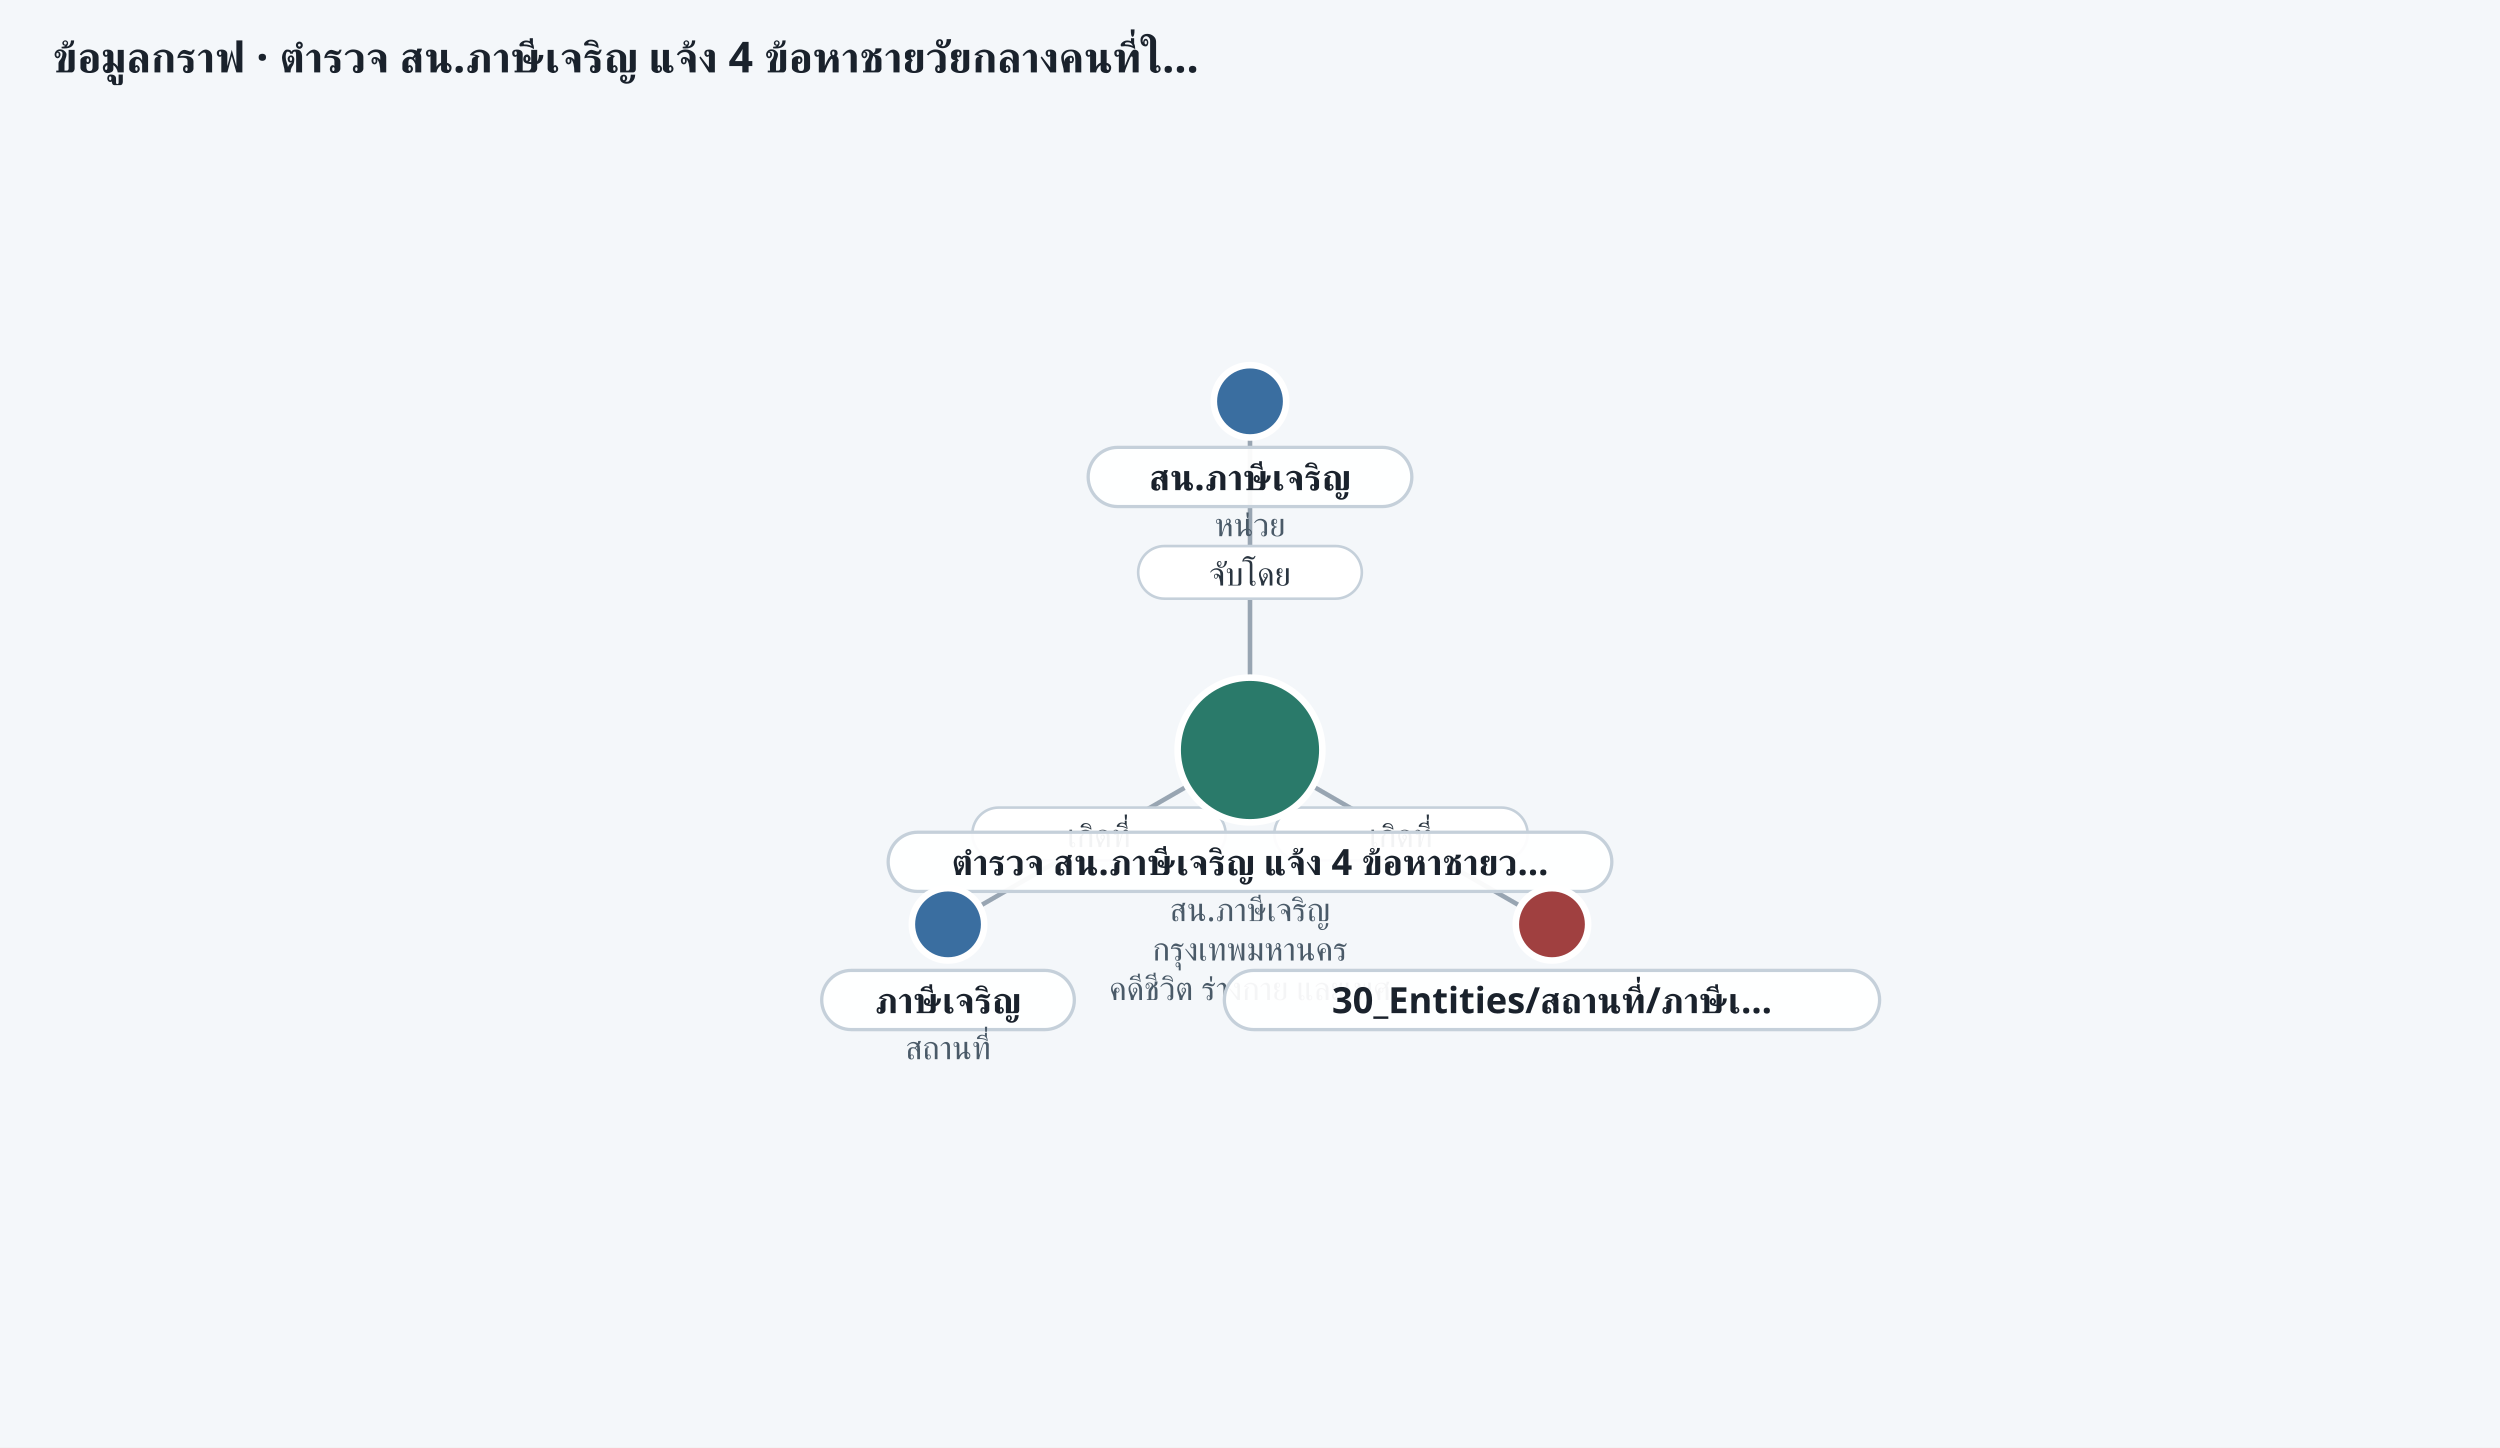
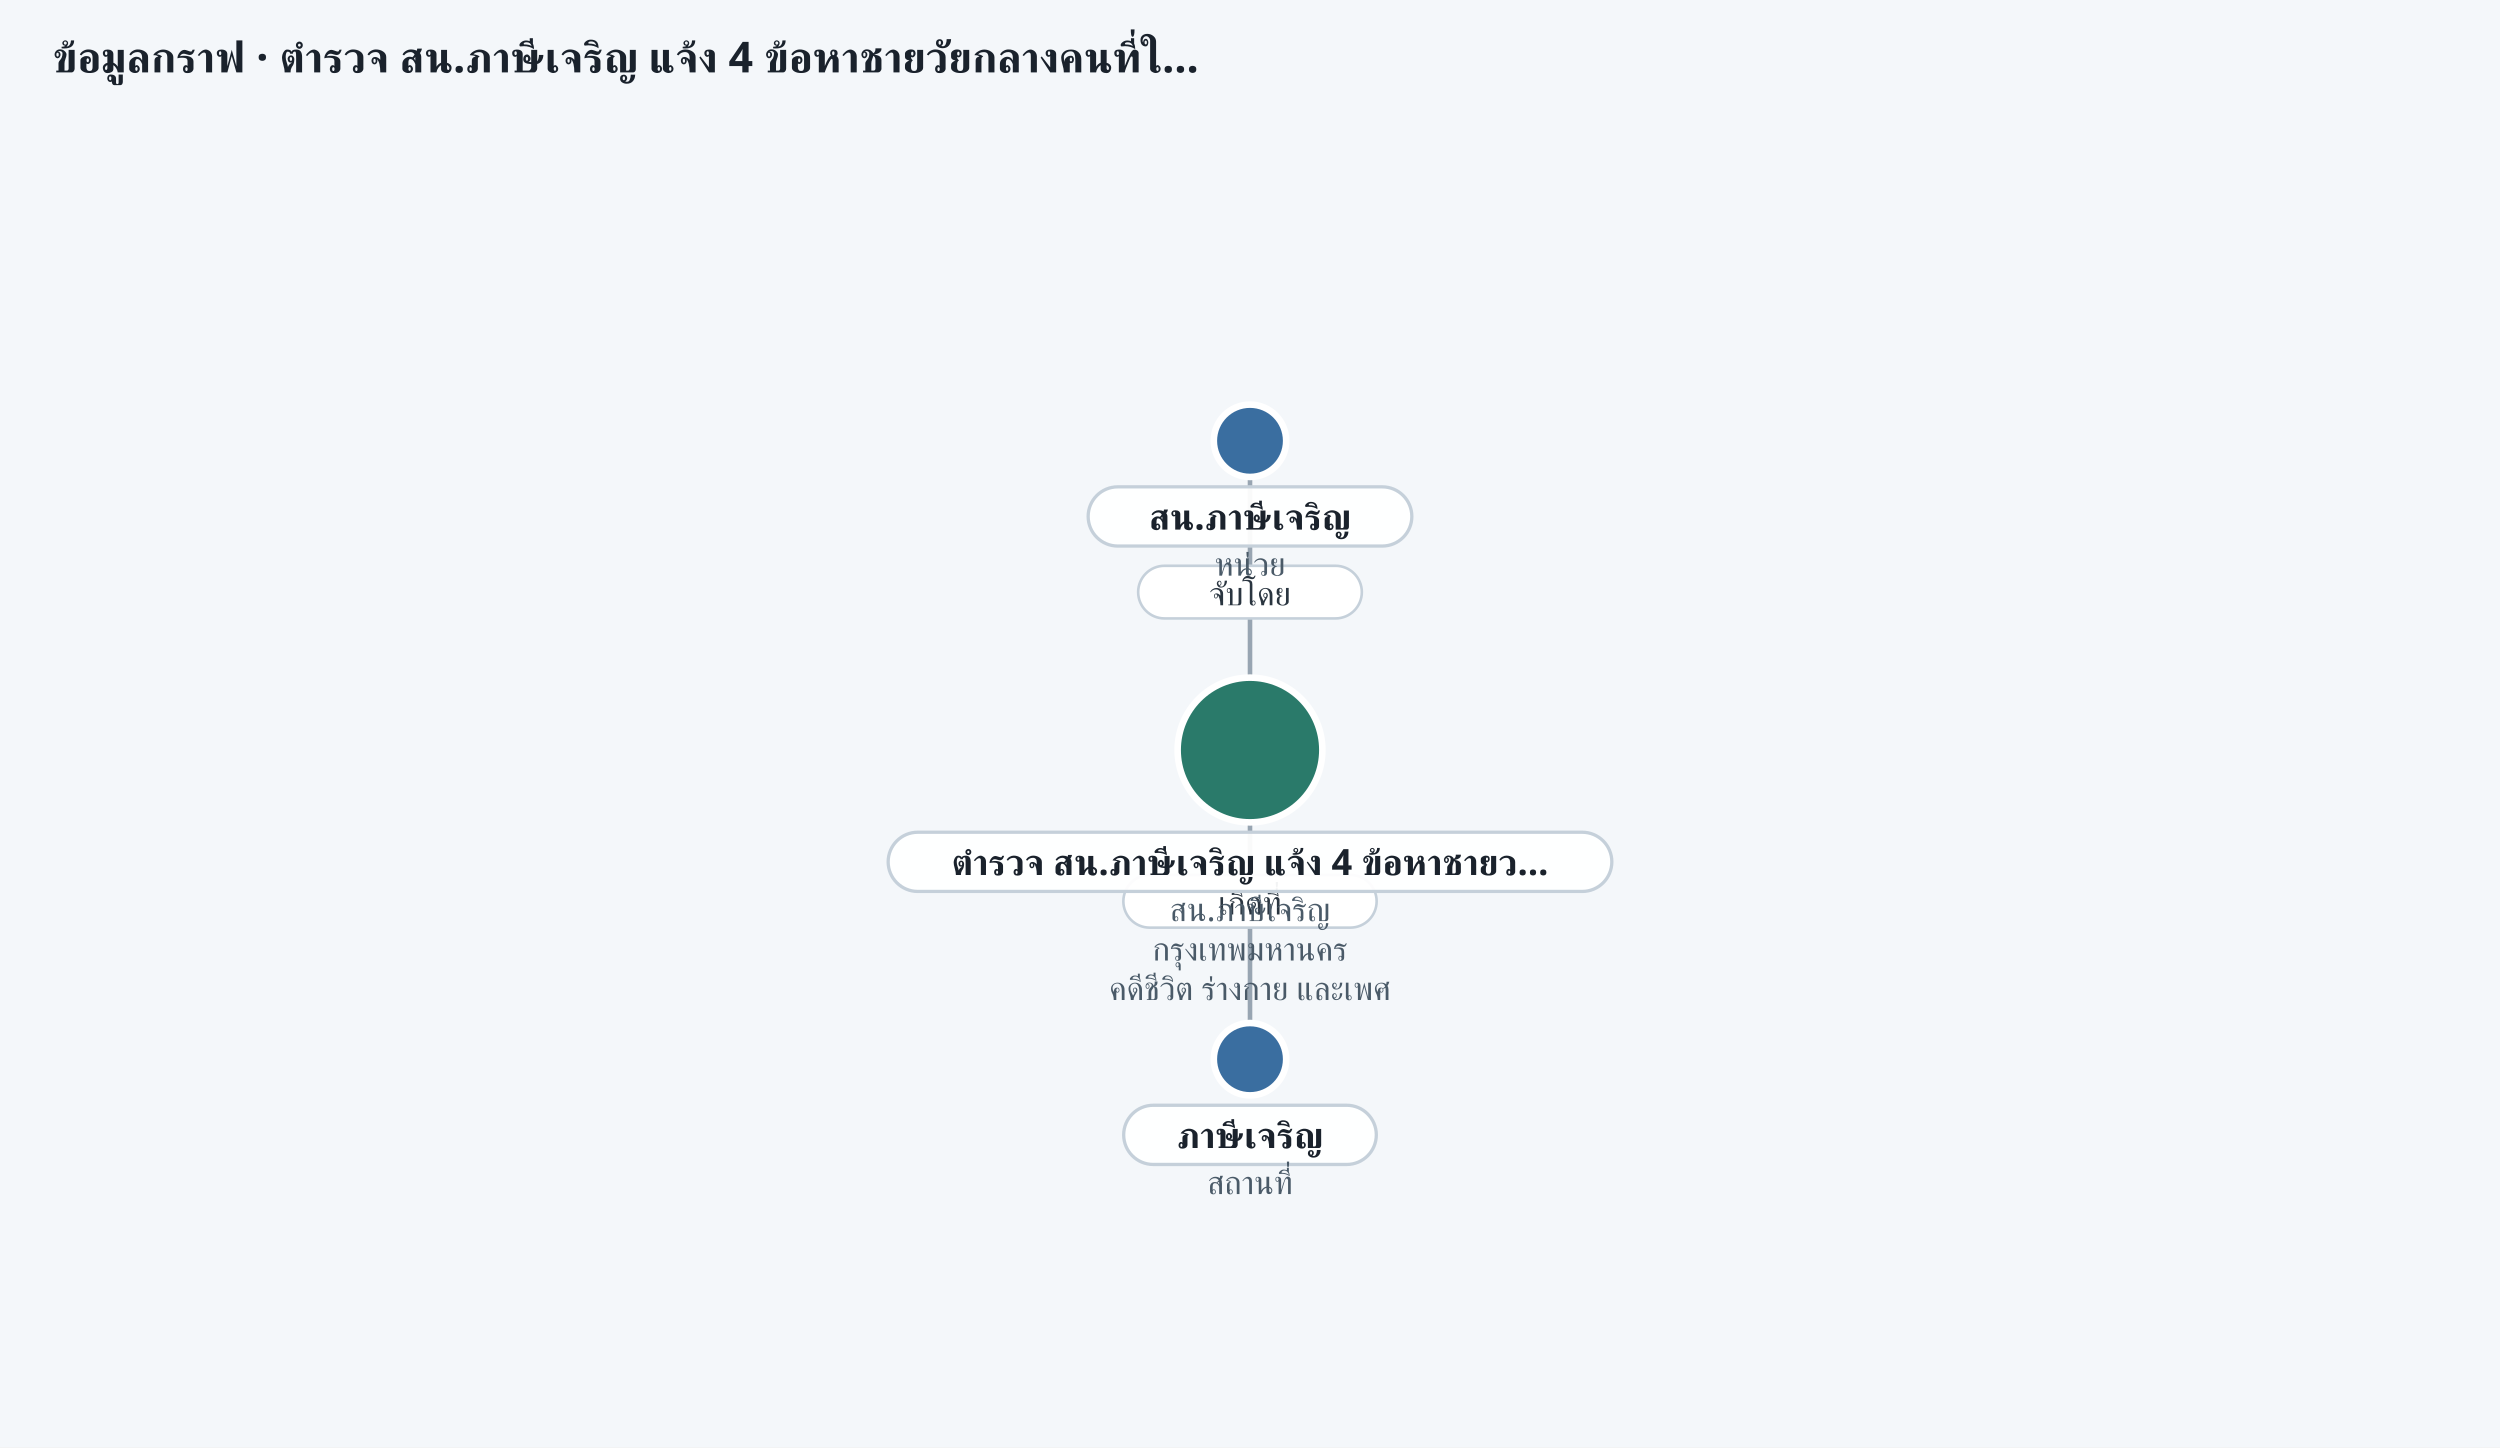
<svg xmlns="http://www.w3.org/2000/svg" width="760" height="440" viewBox="0 0 760 440" role="img" aria-label="ego graph 20261025-violent-05">
  <rect width="100%" height="100%" fill="#f4f7fa" />
  <text x="16" y="22" font-size="13" font-weight="700" fill="#1a222c" font-family="Sarabun, Anuphan, sans-serif">ข้อมูลกราฟ · ตำรวจ สน.ภาษีเจริญ แจ้ง 4 ข้อหาชายวัยกลางคนที่ใ…</text>
-   <line x1="380.0" y1="228.0" x2="380.0" y2="122.0" stroke="#7a8a9a" stroke-width="1.4" opacity="0.75" />
-   <rect x="346.0" y="166.0" width="68.0" height="16" rx="8" fill="#fff" stroke="#c5d0da" stroke-width="0.8" />
-   <text x="380.0" y="178.0" text-anchor="middle" font-size="10" fill="#2a3540" font-family="Sarabun, Anuphan, sans-serif">จับโดย</text>
-   <line x1="380.0" y1="228.0" x2="471.8" y2="281.0" stroke="#7a8a9a" stroke-width="1.4" opacity="0.75" />
-   <rect x="387.4" y="245.5" width="77.0" height="16" rx="8" fill="#fff" stroke="#c5d0da" stroke-width="0.8" />
-   <text x="425.9" y="257.5" text-anchor="middle" font-size="10" fill="#2a3540" font-family="Sarabun, Anuphan, sans-serif">เกิดที่</text>
-   <line x1="380.0" y1="228.0" x2="288.2" y2="281.0" stroke="#7a8a9a" stroke-width="1.4" opacity="0.75" />
-   <rect x="295.6" y="245.5" width="77.0" height="16" rx="8" fill="#fff" stroke="#c5d0da" stroke-width="0.8" />
-   <text x="334.1" y="257.5" text-anchor="middle" font-size="10" fill="#2a3540" font-family="Sarabun, Anuphan, sans-serif">เกิดที่</text>
+   <line x1="380.0" y1="228.0" x2="380.0" y2="134.0" stroke="#7a8a9a" stroke-width="1.4" opacity="0.75" />
+   <rect x="346.0" y="172.0" width="68.0" height="16" rx="8" fill="#fff" stroke="#c5d0da" stroke-width="0.8" />
+   <text x="380.0" y="184.0" text-anchor="middle" font-size="10" fill="#2a3540" font-family="Sarabun, Anuphan, sans-serif">จับโดย</text>
+   <line x1="380.0" y1="228.0" x2="380.0" y2="322.0" stroke="#7a8a9a" stroke-width="1.4" opacity="0.75" />
+   <rect x="341.5" y="266.0" width="77.0" height="16" rx="8" fill="#fff" stroke="#c5d0da" stroke-width="0.8" />
+   <text x="380.0" y="278.0" text-anchor="middle" font-size="10" fill="#2a3540" font-family="Sarabun, Anuphan, sans-serif">เกิดที่</text>
  <circle cx="380.0" cy="228.0" r="22" fill="#2a7a6a" stroke="#fff" stroke-width="2" />
  <rect x="270.0" y="253.0" width="220.0" height="18" rx="9" fill="rgba(255,255,255,0.94)" stroke="#c5d0da" />
  <text x="380.0" y="266.0" text-anchor="middle" font-size="11" font-weight="600" fill="#1a222c" font-family="Sarabun, Anuphan, sans-serif">ตำรวจ สน.ภาษีเจริญ แจ้ง 4 ข้อหาชายว…</text>
  <text x="380.0" y="280.0" text-anchor="middle" font-size="10" fill="#4a5a68" font-family="Sarabun, Anuphan, sans-serif">สน.ภาษีเจริญ</text>
  <text x="380.0" y="292.0" text-anchor="middle" font-size="10" fill="#4a5a68" font-family="Sarabun, Anuphan, sans-serif">กรุงเทพมหานคร</text>
  <text x="380.0" y="304.0" text-anchor="middle" font-size="10" fill="#4a5a68" font-family="Sarabun, Anuphan, sans-serif">คดีชีวิต ร่างกาย และเพศ</text>
-   <circle cx="380.0" cy="122.0" r="11" fill="#3a6ea0" stroke="#fff" stroke-width="2" />
-   <rect x="330.8" y="136.0" width="98.4" height="18" rx="9" fill="rgba(255,255,255,0.94)" stroke="#c5d0da" />
-   <text x="380.0" y="149.0" text-anchor="middle" font-size="11" font-weight="600" fill="#1a222c" font-family="Sarabun, Anuphan, sans-serif">สน.ภาษีเจริญ</text>
-   <text x="380.0" y="163.0" text-anchor="middle" font-size="10" fill="#4a5a68" font-family="Sarabun, Anuphan, sans-serif">หน่วย</text>
-   <circle cx="471.8" cy="281.0" r="11" fill="#a04040" stroke="#fff" stroke-width="2" />
-   <rect x="372.2" y="295.0" width="199.2" height="18" rx="9" fill="rgba(255,255,255,0.94)" stroke="#c5d0da" />
-   <text x="471.8" y="308.0" text-anchor="middle" font-size="11" font-weight="600" fill="#1a222c" font-family="Sarabun, Anuphan, sans-serif">30_Entities/สถานที่/ภาษีเ…</text>
-   <circle cx="288.2" cy="281.0" r="11" fill="#3a6ea0" stroke="#fff" stroke-width="2" />
-   <rect x="249.8" y="295.0" width="76.8" height="18" rx="9" fill="rgba(255,255,255,0.94)" stroke="#c5d0da" />
-   <text x="288.2" y="308.0" text-anchor="middle" font-size="11" font-weight="600" fill="#1a222c" font-family="Sarabun, Anuphan, sans-serif">ภาษีเจริญ</text>
-   <text x="288.2" y="322.0" text-anchor="middle" font-size="10" fill="#4a5a68" font-family="Sarabun, Anuphan, sans-serif">สถานที่</text>
+   <circle cx="380.0" cy="134.0" r="11" fill="#3a6ea0" stroke="#fff" stroke-width="2" />
+   <rect x="330.8" y="148.0" width="98.4" height="18" rx="9" fill="rgba(255,255,255,0.94)" stroke="#c5d0da" />
+   <text x="380.0" y="161.0" text-anchor="middle" font-size="11" font-weight="600" fill="#1a222c" font-family="Sarabun, Anuphan, sans-serif">สน.ภาษีเจริญ</text>
+   <text x="380.0" y="175.0" text-anchor="middle" font-size="10" fill="#4a5a68" font-family="Sarabun, Anuphan, sans-serif">หน่วย</text>
+   <circle cx="380.0" cy="322.0" r="11" fill="#3a6ea0" stroke="#fff" stroke-width="2" />
+   <rect x="341.6" y="336.0" width="76.8" height="18" rx="9" fill="rgba(255,255,255,0.94)" stroke="#c5d0da" />
+   <text x="380.0" y="349.0" text-anchor="middle" font-size="11" font-weight="600" fill="#1a222c" font-family="Sarabun, Anuphan, sans-serif">ภาษีเจริญ</text>
+   <text x="380.0" y="363.0" text-anchor="middle" font-size="10" fill="#4a5a68" font-family="Sarabun, Anuphan, sans-serif">สถานที่</text>
</svg>
